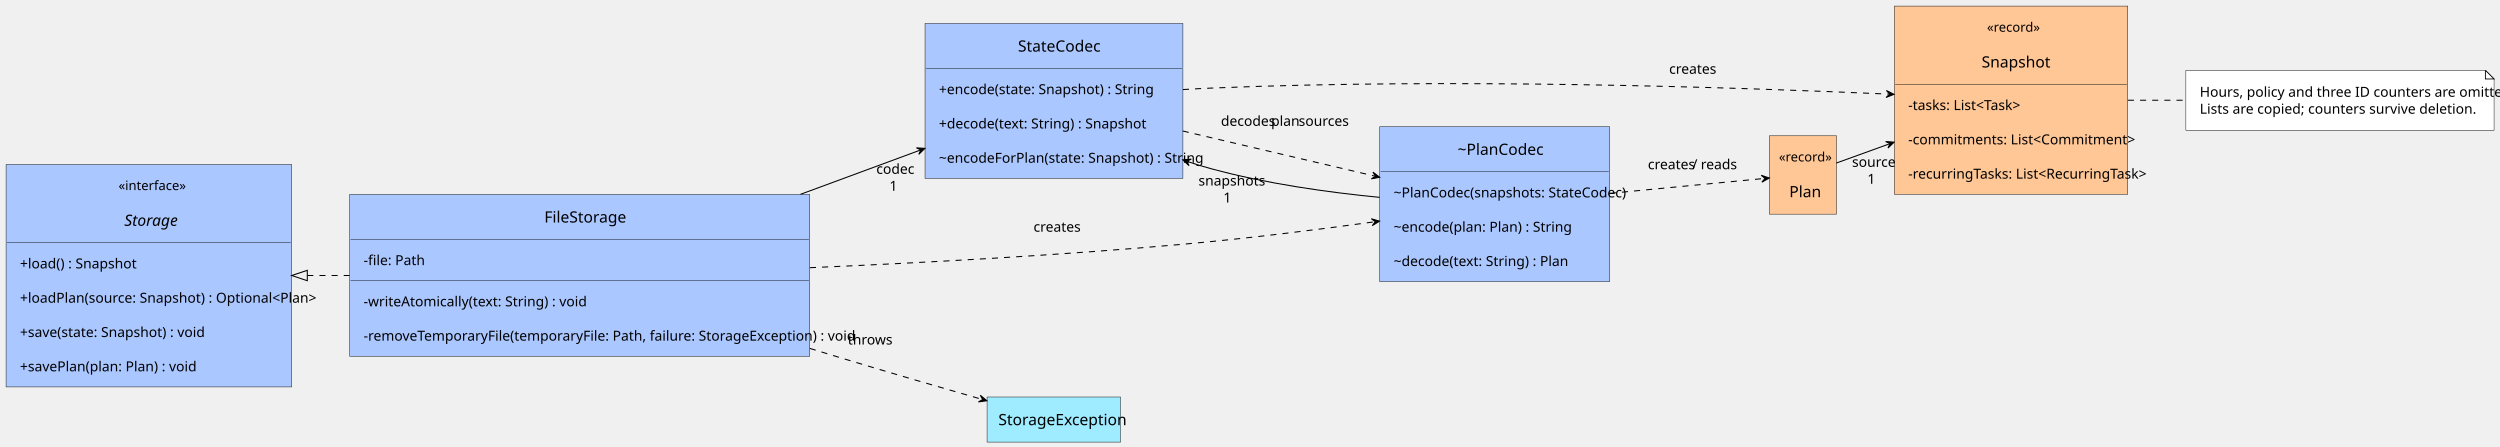
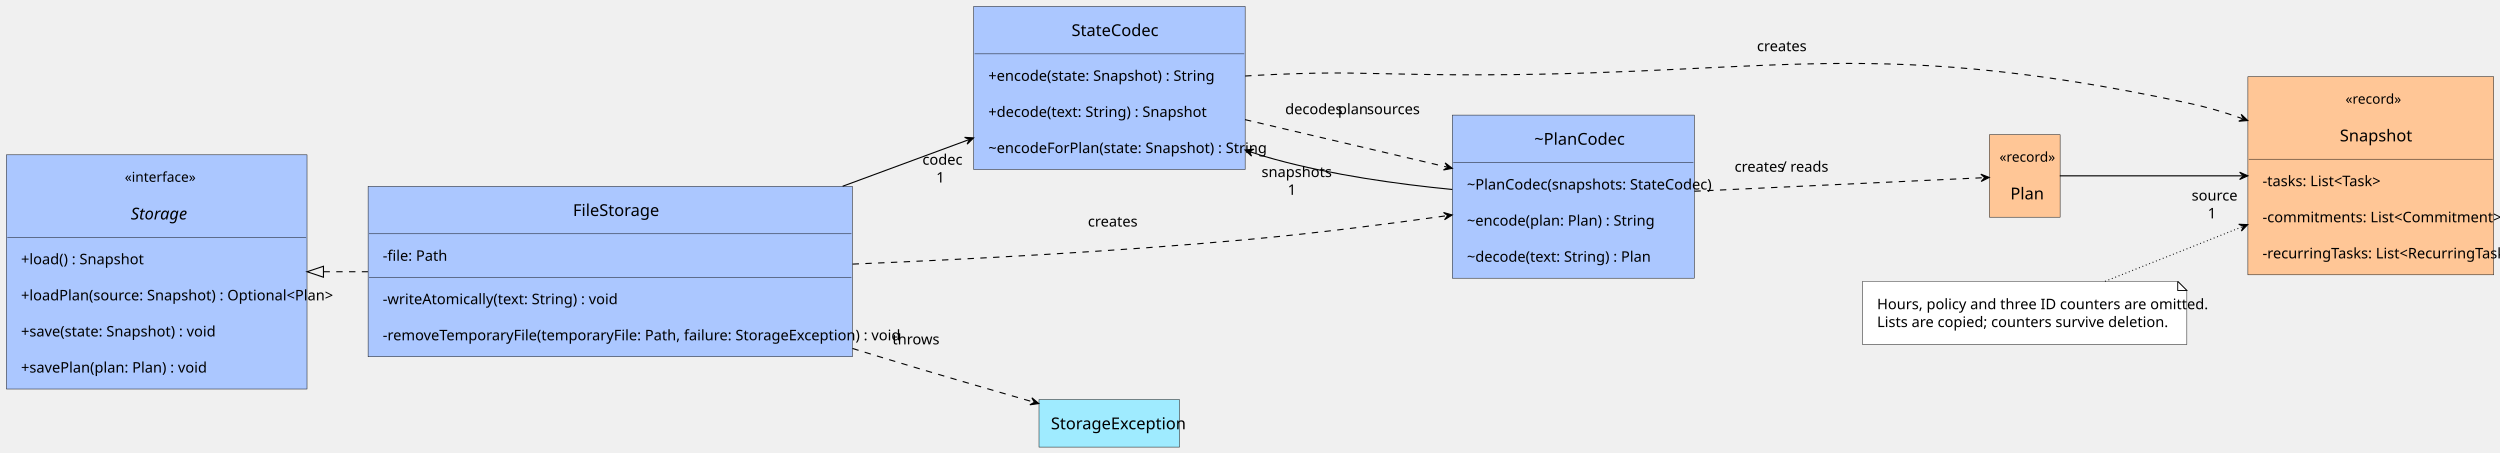
- <svg xmlns="http://www.w3.org/2000/svg" contentStyleType="text/css" data-diagram-type="CLASS" height="515px" preserveAspectRatio="none" style="width:2881px;height:515px;background:#FFFFFF;" version="1.1" viewBox="0 0 2881 515" width="2881px" zoomAndPan="magnify">
+ <svg xmlns="http://www.w3.org/2000/svg" contentstyletype="text/css" data-diagram-type="CLASS" height="495px" preserveAspectRatio="none" style="width:2737px;height:495px;background:#FFFFFF;" version="1.1" viewBox="0 0 2737 495" width="2737px" zoomAndPan="magnify">
  <defs />
  <g>
    <g class="entity" data-entity="Storage" data-source-line="5" data-uid="ent0002" id="entity_Storage">
-       <rect fill="#ABC7FF" height="256.408" style="stroke:#000000;stroke-width:0.5;" width="329.125" x="7" y="189.5" />
-       <text fill="#000000" font-family="Calibri" font-size="15" lengthAdjust="spacing" textLength="69.976" x="136.575" y="219.06">«interface»</text>
-       <text fill="#000000" font-family="Calibri" font-size="18" font-style="italic" lengthAdjust="spacing" textLength="56.681" x="143.222" y="260.283">Storage</text>
-       <line style="stroke:#000000;stroke-width:0.5;" x1="8" x2="335.125" y1="279.783" y2="279.783" />
-       <text fill="#000000" font-family="Calibri" font-size="16" lengthAdjust="spacing" textLength="117.656" x="23" y="309.315">+load() : Snapshot</text>
-       <text fill="#000000" font-family="Calibri" font-size="16" lengthAdjust="spacing" textLength="297.125" x="23" y="348.846">+loadPlan(source: Snapshot) : Optional&lt;Plan&gt;</text>
-       <text fill="#000000" font-family="Calibri" font-size="16" lengthAdjust="spacing" textLength="186.828" x="23" y="388.377">+save(state: Snapshot) : void</text>
-       <text fill="#000000" font-family="Calibri" font-size="16" lengthAdjust="spacing" textLength="178.102" x="23" y="427.908">+savePlan(plan: Plan) : void</text>
+       <rect fill="#ABC7FF" height="256.408" style="stroke:#000000;stroke-width:0.5;" width="329.125" x="7" y="169.5" />
+       <text fill="#000000" font-family="Calibri" font-size="15" lengthAdjust="spacing" textLength="69.976" x="136.575" y="199.06">«interface»</text>
+       <text fill="#000000" font-family="Calibri" font-size="18" font-style="italic" lengthAdjust="spacing" textLength="56.681" x="143.222" y="240.283">Storage</text>
+       <line style="stroke:#000000;stroke-width:0.5;" x1="8" x2="335.125" y1="259.783" y2="259.783" />
+       <text fill="#000000" font-family="Calibri" font-size="16" lengthAdjust="spacing" textLength="117.656" x="23" y="289.315">+load() : Snapshot</text>
+       <text fill="#000000" font-family="Calibri" font-size="16" lengthAdjust="spacing" textLength="297.125" x="23" y="328.846">+loadPlan(source: Snapshot) : Optional&lt;Plan&gt;</text>
+       <text fill="#000000" font-family="Calibri" font-size="16" lengthAdjust="spacing" textLength="186.828" x="23" y="368.377">+save(state: Snapshot) : void</text>
+       <text fill="#000000" font-family="Calibri" font-size="16" lengthAdjust="spacing" textLength="178.102" x="23" y="407.908">+savePlan(plan: Plan) : void</text>
    </g>
    <g class="entity" data-entity="FileStorage" data-source-line="11" data-uid="ent0003" id="entity_FileStorage">
-       <rect fill="#ABC7FF" height="186.566" style="stroke:#000000;stroke-width:0.5;" width="530.141" x="403" y="224" />
-       <text fill="#000000" font-family="Calibri" font-size="18" lengthAdjust="spacing" textLength="81.606" x="627.267" y="256.473">FileStorage</text>
-       <line style="stroke:#000000;stroke-width:0.5;" x1="404" x2="932.141" y1="275.973" y2="275.973" />
-       <text fill="#000000" font-family="Calibri" font-size="16" lengthAdjust="spacing" textLength="62.68" x="419" y="305.504">-file: Path</text>
-       <line style="stroke:#000000;stroke-width:0.5;" x1="404" x2="932.141" y1="323.504" y2="323.504" />
-       <text fill="#000000" font-family="Calibri" font-size="16" lengthAdjust="spacing" textLength="227.797" x="419" y="353.035">-writeAtomically(text: String) : void</text>
-       <text fill="#000000" font-family="Calibri" font-size="16" lengthAdjust="spacing" textLength="498.141" x="419" y="392.566">-removeTemporaryFile(temporaryFile: Path, failure: StorageException) : void</text>
+       <rect fill="#ABC7FF" height="186.566" style="stroke:#000000;stroke-width:0.5;" width="530.141" x="403" y="204" />
+       <text fill="#000000" font-family="Calibri" font-size="18" lengthAdjust="spacing" textLength="81.606" x="627.267" y="236.473">FileStorage</text>
+       <line style="stroke:#000000;stroke-width:0.5;" x1="404" x2="932.141" y1="255.973" y2="255.973" />
+       <text fill="#000000" font-family="Calibri" font-size="16" lengthAdjust="spacing" textLength="62.68" x="419" y="285.504">-file: Path</text>
+       <line style="stroke:#000000;stroke-width:0.5;" x1="404" x2="932.141" y1="303.504" y2="303.504" />
+       <text fill="#000000" font-family="Calibri" font-size="16" lengthAdjust="spacing" textLength="227.797" x="419" y="333.035">-writeAtomically(text: String) : void</text>
+       <text fill="#000000" font-family="Calibri" font-size="16" lengthAdjust="spacing" textLength="498.141" x="419" y="372.566">-removeTemporaryFile(temporaryFile: Path, failure: StorageException) : void</text>
    </g>
    <g class="entity" data-entity="StateCodec" data-source-line="16" data-uid="ent0004" id="entity_StateCodec">
-       <rect fill="#ABC7FF" height="178.566" style="stroke:#000000;stroke-width:0.5;" width="297.188" x="1066" y="27" />
-       <text fill="#000000" font-family="Calibri" font-size="18" lengthAdjust="spacing" textLength="83.022" x="1173.083" y="59.473">StateCodec</text>
-       <line style="stroke:#000000;stroke-width:0.5;" x1="1067" x2="1362.188" y1="78.973" y2="78.973" />
-       <text fill="#000000" font-family="Calibri" font-size="16" lengthAdjust="spacing" textLength="215.812" x="1082" y="108.504">+encode(state: Snapshot) : String</text>
-       <text fill="#000000" font-family="Calibri" font-size="16" lengthAdjust="spacing" textLength="208.82" x="1082" y="148.035">+decode(text: String) : Snapshot</text>
-       <text fill="#000000" font-family="Calibri" font-size="16" lengthAdjust="spacing" textLength="265.188" x="1082" y="187.566">~encodeForPlan(state: Snapshot) : String</text>
+       <rect fill="#ABC7FF" height="178.566" style="stroke:#000000;stroke-width:0.5;" width="297.188" x="1066" y="7" />
+       <text fill="#000000" font-family="Calibri" font-size="18" lengthAdjust="spacing" textLength="83.022" x="1173.083" y="39.473">StateCodec</text>
+       <line style="stroke:#000000;stroke-width:0.5;" x1="1067" x2="1362.188" y1="58.973" y2="58.973" />
+       <text fill="#000000" font-family="Calibri" font-size="16" lengthAdjust="spacing" textLength="215.812" x="1082" y="88.504">+encode(state: Snapshot) : String</text>
+       <text fill="#000000" font-family="Calibri" font-size="16" lengthAdjust="spacing" textLength="208.82" x="1082" y="128.035">+decode(text: String) : Snapshot</text>
+       <text fill="#000000" font-family="Calibri" font-size="16" lengthAdjust="spacing" textLength="265.188" x="1082" y="167.566">~encodeForPlan(state: Snapshot) : String</text>
    </g>
    <g class="entity" data-entity="PlanCodec" data-source-line="21" data-uid="ent0005" id="entity_PlanCodec">
-       <rect fill="#ABC7FF" height="178.566" style="stroke:#000000;stroke-width:0.5;" width="264.93" x="1590" y="146" />
-       <text fill="#000000" font-family="Calibri" font-size="18" lengthAdjust="spacing" textLength="85.588" x="1679.671" y="178.473">~PlanCodec</text>
-       <line style="stroke:#000000;stroke-width:0.5;" x1="1591" x2="1853.93" y1="197.973" y2="197.973" />
-       <text fill="#000000" font-family="Calibri" font-size="16" lengthAdjust="spacing" textLength="232.93" x="1606" y="227.504">~PlanCodec(snapshots: StateCodec)</text>
-       <text fill="#000000" font-family="Calibri" font-size="16" lengthAdjust="spacing" textLength="179.078" x="1606" y="267.035">~encode(plan: Plan) : String</text>
-       <text fill="#000000" font-family="Calibri" font-size="16" lengthAdjust="spacing" textLength="176.539" x="1606" y="306.566">~decode(text: String) : Plan</text>
+       <rect fill="#ABC7FF" height="178.566" style="stroke:#000000;stroke-width:0.5;" width="264.93" x="1590" y="126" />
+       <text fill="#000000" font-family="Calibri" font-size="18" lengthAdjust="spacing" textLength="85.588" x="1679.671" y="158.473">~PlanCodec</text>
+       <line style="stroke:#000000;stroke-width:0.5;" x1="1591" x2="1853.93" y1="177.973" y2="177.973" />
+       <text fill="#000000" font-family="Calibri" font-size="16" lengthAdjust="spacing" textLength="232.93" x="1606" y="207.504">~PlanCodec(snapshots: StateCodec)</text>
+       <text fill="#000000" font-family="Calibri" font-size="16" lengthAdjust="spacing" textLength="179.078" x="1606" y="247.035">~encode(plan: Plan) : String</text>
+       <text fill="#000000" font-family="Calibri" font-size="16" lengthAdjust="spacing" textLength="176.539" x="1606" y="286.566">~decode(text: String) : Plan</text>
    </g>
    <g class="entity" data-entity="StorageException" data-source-line="26" data-uid="ent0006" id="entity_StorageException">
-       <rect fill="#9FEBFF" height="51.973" style="stroke:#000000;stroke-width:0.5;" width="153.837" x="1137.5" y="457.5" />
-       <text fill="#000000" font-family="Calibri" font-size="18" lengthAdjust="spacing" textLength="127.837" x="1150.5" y="489.973">StorageException</text>
+       <rect fill="#9FEBFF" height="51.973" style="stroke:#000000;stroke-width:0.5;" width="153.837" x="1137.5" y="437.5" />
+       <text fill="#000000" font-family="Calibri" font-size="18" lengthAdjust="spacing" textLength="127.837" x="1150.5" y="469.973">StorageException</text>
    </g>
    <g class="entity" data-entity="Snapshot" data-source-line="27" data-uid="ent0007" id="entity_Snapshot">
-       <rect fill="#FFC696" height="216.877" style="stroke:#000000;stroke-width:0.5;" width="269.055" x="2183" y="7" />
-       <text fill="#000000" font-family="Calibri" font-size="15" lengthAdjust="spacing" textLength="55.422" x="2289.816" y="36.56">«record»</text>
-       <text fill="#000000" font-family="Calibri" font-size="18" lengthAdjust="spacing" textLength="67.825" x="2283.615" y="77.783">Snapshot</text>
-       <line style="stroke:#000000;stroke-width:0.5;" x1="2184" x2="2451.055" y1="97.283" y2="97.283" />
-       <text fill="#000000" font-family="Calibri" font-size="16" lengthAdjust="spacing" textLength="112.555" x="2199" y="126.814">-tasks: List&lt;Task&gt;</text>
-       <text fill="#000000" font-family="Calibri" font-size="16" lengthAdjust="spacing" textLength="227.383" x="2199" y="166.346">-commitments: List&lt;Commitment&gt;</text>
-       <text fill="#000000" font-family="Calibri" font-size="16" lengthAdjust="spacing" textLength="237.055" x="2199" y="205.877">-recurringTasks: List&lt;RecurringTask&gt;</text>
+       <rect fill="#FFC696" height="216.877" style="stroke:#000000;stroke-width:0.5;" width="269.055" x="2461" y="84" />
+       <text fill="#000000" font-family="Calibri" font-size="15" lengthAdjust="spacing" textLength="55.422" x="2567.816" y="113.561">«record»</text>
+       <text fill="#000000" font-family="Calibri" font-size="18" lengthAdjust="spacing" textLength="67.825" x="2561.615" y="154.783">Snapshot</text>
+       <line style="stroke:#000000;stroke-width:0.5;" x1="2462" x2="2729.055" y1="174.283" y2="174.283" />
+       <text fill="#000000" font-family="Calibri" font-size="16" lengthAdjust="spacing" textLength="112.555" x="2477" y="203.815">-tasks: List&lt;Task&gt;</text>
+       <text fill="#000000" font-family="Calibri" font-size="16" lengthAdjust="spacing" textLength="227.383" x="2477" y="243.346">-commitments: List&lt;Commitment&gt;</text>
+       <text fill="#000000" font-family="Calibri" font-size="16" lengthAdjust="spacing" textLength="237.055" x="2477" y="282.877">-recurringTasks: List&lt;RecurringTask&gt;</text>
    </g>
    <g class="entity" data-entity="Plan" data-source-line="32" data-uid="ent0008" id="entity_Plan">
-       <rect fill="#FFC696" height="90.283" style="stroke:#000000;stroke-width:0.5;" width="77.422" x="2039" y="156.5" />
-       <text fill="#000000" font-family="Calibri" font-size="15" lengthAdjust="spacing" textLength="55.422" x="2050" y="186.06">«record»</text>
-       <text fill="#000000" font-family="Calibri" font-size="18" lengthAdjust="spacing" textLength="31.509" x="2061.957" y="227.283">Plan</text>
+       <rect fill="#FFC696" height="90.283" style="stroke:#000000;stroke-width:0.5;" width="77.422" x="2178" y="147.5" />
+       <text fill="#000000" font-family="Calibri" font-size="15" lengthAdjust="spacing" textLength="55.422" x="2189" y="177.06">«record»</text>
+       <text fill="#000000" font-family="Calibri" font-size="18" lengthAdjust="spacing" textLength="31.509" x="2200.957" y="218.283">Plan</text>
    </g>
    <g class="entity" data-entity="SnapshotNote" data-source-line="45" data-uid="ent0018" id="entity_SnapshotNote">
-       <path d="M2519,81 L2519,150.062 L2874.164,150.062 L2874.164,91 L2864.164,81 L2519,81" fill="#FFFFFF" style="stroke:#000000;stroke-width:0.5;" />
-       <path d="M2864.164,81 L2864.164,91 L2874.164,91 L2864.164,81" fill="#FFFFFF" style="stroke:#000000;stroke-width:1;" />
-       <text fill="#000000" font-family="Calibri" font-size="16" lengthAdjust="spacing" textLength="314.164" x="2535" y="111.531">Hours, policy and three ID counters are omitted.</text>
-       <text fill="#000000" font-family="Calibri" font-size="16" lengthAdjust="spacing" textLength="276.906" x="2535" y="131.062">Lists are copied; counters survive deletion.</text>
+       <path d="M2039,308 L2039,377.062 L2394.164,377.062 L2394.164,318 L2384.164,308 L2039,308" fill="#FFFFFF" style="stroke:#000000;stroke-width:0.5;" />
+       <path d="M2384.164,308 L2384.164,318 L2394.164,318 L2384.164,308" fill="#FFFFFF" style="stroke:#000000;stroke-width:1;" />
+       <text fill="#000000" font-family="Calibri" font-size="16" lengthAdjust="spacing" textLength="314.164" x="2055" y="338.531">Hours, policy and three ID counters are omitted.</text>
+       <text fill="#000000" font-family="Calibri" font-size="16" lengthAdjust="spacing" textLength="276.906" x="2055" y="358.062">Lists are copied; counters survive deletion.</text>
    </g>
    <g class="link" data-entity-1="Storage" data-entity-2="FileStorage" data-source-line="34" data-uid="lnk9" id="link_Storage_FileStorage">
-       <path codeLine="34" d="M354.13,317.5 C375.65,317.5 380.12,317.5 402.78,317.5" fill="none" id="Storage-backto-FileStorage" style="stroke:#000000;stroke-width:1.2;stroke-dasharray:7,7;" />
-       <polygon fill="none" points="336.13,317.5,354.13,323.5,354.13,311.5,336.13,317.5" style="stroke:#000000;stroke-width:1.2;" />
+       <path codeline="34" d="M354.13,297.5 C375.65,297.5 380.12,297.5 402.78,297.5" fill="none" id="Storage-backto-FileStorage" style="stroke:#000000;stroke-width:1.2;stroke-dasharray:7,7;" />
+       <polygon fill="none" points="336.13,297.5,354.13,303.5,354.13,291.5,336.13,297.5" style="stroke:#000000;stroke-width:1.2;" />
    </g>
    <g class="link" data-entity-1="FileStorage" data-entity-2="StateCodec" data-source-line="35" data-uid="lnk10" id="link_FileStorage_StateCodec">
-       <path codeLine="35" d="M922.52,223.91 C971.63,205.78 1015.941,189.428 1060.251,173.068" fill="none" id="FileStorage-to-StateCodec" style="stroke:#000000;stroke-width:1.2;" />
-       <polygon fill="#000000" points="1065.88,170.99,1056.052,170.355,1061.189,172.722,1058.822,177.86,1065.88,170.99" style="stroke:#000000;stroke-width:1.2;" />
-       <text fill="#000000" font-family="Calibri" font-size="16" lengthAdjust="spacing" textLength="38.336" x="1009.835" y="200.338">codec</text>
-       <text fill="#000000" font-family="Calibri" font-size="16" lengthAdjust="spacing" textLength="8.109" x="1024.948" y="219.869">1</text>
+       <path codeline="35" d="M922.52,203.91 C971.63,185.78 1015.941,169.428 1060.251,153.068" fill="none" id="FileStorage-to-StateCodec" style="stroke:#000000;stroke-width:1.2;" />
+       <polygon fill="#000000" points="1065.88,150.99,1056.052,150.355,1061.189,152.722,1058.822,157.86,1065.88,150.99" style="stroke:#000000;stroke-width:1.2;" />
+       <text fill="#000000" font-family="Calibri" font-size="16" lengthAdjust="spacing" textLength="38.336" x="1009.835" y="180.338">codec</text>
+       <text fill="#000000" font-family="Calibri" font-size="16" lengthAdjust="spacing" textLength="8.109" x="1024.948" y="199.869">1</text>
    </g>
    <g class="link" data-entity-1="FileStorage" data-entity-2="PlanCodec" data-source-line="36" data-uid="lnk11" id="link_FileStorage_PlanCodec">
-       <path codeLine="36" d="M933.38,308.5 C1063.02,302.88 1221.36,294.24 1363,281.5 C1438.31,274.72 1516.206,264.959 1583.866,255.639" fill="none" id="FileStorage-to-PlanCodec" style="stroke:#000000;stroke-width:1.2;stroke-dasharray:7,7;" />
-       <polygon fill="#000000" points="1589.81,254.82,1580.348,252.085,1584.857,255.502,1581.44,260.011,1589.81,254.82" style="stroke:#000000;stroke-width:1.2;" />
-       <text fill="#000000" font-family="Calibri" font-size="16" lengthAdjust="spacing" textLength="47.547" x="1191" y="267.031">creates</text>
+       <path codeline="36" d="M933.4,289.14 C1063.04,283.77 1221.38,275.33 1363,262.5 C1438.33,255.67 1516.239,245.697 1583.889,236.167" fill="none" id="FileStorage-to-PlanCodec" style="stroke:#000000;stroke-width:1.2;stroke-dasharray:7,7;" />
+       <polygon fill="#000000" points="1589.83,235.33,1580.36,232.625,1584.879,236.028,1581.476,240.546,1589.83,235.33" style="stroke:#000000;stroke-width:1.2;" />
+       <text fill="#000000" font-family="Calibri" font-size="16" lengthAdjust="spacing" textLength="47.547" x="1191" y="248.031">creates</text>
    </g>
    <g class="link" data-entity-1="PlanCodec" data-entity-2="StateCodec" data-source-line="37" data-uid="lnk12" id="link_PlanCodec_StateCodec">
-       <path codeLine="37" d="M1589.97,227.44 C1530.04,221.61 1458.64,211.61 1396,194.5 C1385.13,191.53 1379.736,190.003 1368.706,186.163" fill="none" id="PlanCodec-to-StateCodec" style="stroke:#000000;stroke-width:1.2;" />
-       <polygon fill="#000000" points="1363.04,184.19,1370.225,190.927,1367.762,185.834,1372.855,183.371,1363.04,184.19" style="stroke:#000000;stroke-width:1.2;" />
-       <text fill="#000000" font-family="Calibri" font-size="16" lengthAdjust="spacing" textLength="65.453" x="1381.105" y="213.832">snapshots</text>
-       <text fill="#000000" font-family="Calibri" font-size="16" lengthAdjust="spacing" textLength="8.109" x="1409.777" y="233.363">1</text>
+       <path codeline="37" d="M1589.97,207.44 C1530.04,201.61 1458.64,191.61 1396,174.5 C1385.13,171.53 1379.736,170.003 1368.706,166.163" fill="none" id="PlanCodec-to-StateCodec" style="stroke:#000000;stroke-width:1.2;" />
+       <polygon fill="#000000" points="1363.04,164.19,1370.225,170.927,1367.762,165.834,1372.855,163.371,1363.04,164.19" style="stroke:#000000;stroke-width:1.2;" />
+       <text fill="#000000" font-family="Calibri" font-size="16" lengthAdjust="spacing" textLength="65.453" x="1381.105" y="193.832">snapshots</text>
+       <text fill="#000000" font-family="Calibri" font-size="16" lengthAdjust="spacing" textLength="8.109" x="1409.777" y="213.363">1</text>
    </g>
    <g class="link" data-entity-1="StateCodec" data-entity-2="PlanCodec" data-source-line="38" data-uid="lnk13" id="link_StateCodec_PlanCodec">
-       <path codeLine="38" d="M1363.02,150.97 C1423.19,165.05 1493.43,181.52 1557,196.5 C1567.71,199.02 1572.98,200.273 1584.13,202.903" fill="none" id="StateCodec-to-PlanCodec" style="stroke:#000000;stroke-width:1.2;stroke-dasharray:7,7;" />
-       <polygon fill="#000000" points="1589.97,204.28,1582.129,198.321,1585.103,203.132,1580.292,206.107,1589.97,204.28" style="stroke:#000000;stroke-width:1.2;" />
-       <text fill="#000000" font-family="Calibri" font-size="16" lengthAdjust="spacing" textLength="54.195" x="1407" y="145.031">decodes</text>
-       <text fill="#000000" font-family="Calibri" font-size="16" lengthAdjust="spacing" textLength="3.617" x="1461.195" y="145.031"> </text>
-       <text fill="#000000" font-family="Calibri" font-size="16" lengthAdjust="spacing" textLength="28.148" x="1464.812" y="145.031">plan</text>
-       <text fill="#000000" font-family="Calibri" font-size="16" lengthAdjust="spacing" textLength="3.617" x="1492.961" y="145.031"> </text>
-       <text fill="#000000" font-family="Calibri" font-size="16" lengthAdjust="spacing" textLength="49.664" x="1496.578" y="145.031">sources</text>
+       <path codeline="38" d="M1363.02,130.97 C1423.19,145.05 1493.43,161.52 1557,176.5 C1567.71,179.02 1572.98,180.273 1584.13,182.903" fill="none" id="StateCodec-to-PlanCodec" style="stroke:#000000;stroke-width:1.2;stroke-dasharray:7,7;" />
+       <polygon fill="#000000" points="1589.97,184.28,1582.129,178.321,1585.103,183.132,1580.292,186.107,1589.97,184.28" style="stroke:#000000;stroke-width:1.2;" />
+       <text fill="#000000" font-family="Calibri" font-size="16" lengthAdjust="spacing" textLength="54.195" x="1407" y="125.031">decodes</text>
+       <text fill="#000000" font-family="Calibri" font-size="16" lengthAdjust="spacing" textLength="3.617" x="1461.195" y="125.031"> </text>
+       <text fill="#000000" font-family="Calibri" font-size="16" lengthAdjust="spacing" textLength="28.148" x="1464.812" y="125.031">plan</text>
+       <text fill="#000000" font-family="Calibri" font-size="16" lengthAdjust="spacing" textLength="3.617" x="1492.961" y="125.031"> </text>
+       <text fill="#000000" font-family="Calibri" font-size="16" lengthAdjust="spacing" textLength="49.664" x="1496.578" y="125.031">sources</text>
    </g>
    <g class="link" data-entity-1="StateCodec" data-entity-2="Snapshot" data-source-line="39" data-uid="lnk14" id="link_StateCodec_Snapshot">
-       <path codeLine="39" d="M1363.19,103.22 C1374.29,102.53 1385.32,101.94 1396,101.5 C1675.66,89.9 1997.466,100.452 2176.676,108.452" fill="none" id="StateCodec-to-Snapshot" style="stroke:#000000;stroke-width:1.2;stroke-dasharray:7,7;" />
-       <polygon fill="#000000" points="2182.67,108.72,2173.857,104.323,2177.675,108.497,2173.501,112.315,2182.67,108.72" style="stroke:#000000;stroke-width:1.2;" />
-       <text fill="#000000" font-family="Calibri" font-size="16" lengthAdjust="spacing" textLength="47.547" x="1923.5" y="85.031">creates</text>
+       <path codeline="39" d="M1363.19,83.22 C1374.29,82.53 1385.32,81.94 1396,81.5 C1467.49,78.53 1485.45,80.42 1557,81.5 C1929.21,87.12 2029.94,34.82 2394,112.5 C2416.08,117.21 2433.229,122.123 2455.169,129.953" fill="none" id="StateCodec-to-Snapshot" style="stroke:#000000;stroke-width:1.2;stroke-dasharray:7,7;" />
+       <polygon fill="#000000" points="2460.82,131.97,2453.688,125.178,2456.111,130.289,2450.999,132.712,2460.82,131.97" style="stroke:#000000;stroke-width:1.2;" />
+       <text fill="#000000" font-family="Calibri" font-size="16" lengthAdjust="spacing" textLength="47.547" x="1923.5" y="56.031">creates</text>
    </g>
    <g class="link" data-entity-1="PlanCodec" data-entity-2="Plan" data-source-line="40" data-uid="lnk15" id="link_PlanCodec_Plan">
-       <path codeLine="40" d="M1855.2,222.82 C1920.83,216.49 1989.348,209.896 2032.998,205.686" fill="none" id="PlanCodec-to-Plan" style="stroke:#000000;stroke-width:1.2;stroke-dasharray:7,7;" />
-       <polygon fill="#000000" points="2038.97,205.11,2029.628,201.993,2033.993,205.59,2030.396,209.956,2038.97,205.11" style="stroke:#000000;stroke-width:1.2;" />
-       <text fill="#000000" font-family="Calibri" font-size="16" lengthAdjust="spacing" textLength="47.547" x="1899" y="195.031">creates</text>
-       <text fill="#000000" font-family="Calibri" font-size="16" lengthAdjust="spacing" textLength="3.617" x="1946.547" y="195.031"> </text>
-       <text fill="#000000" font-family="Calibri" font-size="16" lengthAdjust="spacing" textLength="6.18" x="1950.164" y="195.031">/</text>
-       <text fill="#000000" font-family="Calibri" font-size="16" lengthAdjust="spacing" textLength="3.617" x="1956.344" y="195.031"> </text>
-       <text fill="#000000" font-family="Calibri" font-size="16" lengthAdjust="spacing" textLength="35.867" x="1959.961" y="195.031">reads</text>
+       <path codeline="40" d="M1855.02,209.35 C1963.33,204.29 2103.756,197.72 2171.816,194.54" fill="none" id="PlanCodec-to-Plan" style="stroke:#000000;stroke-width:1.2;stroke-dasharray:7,7;" />
+       <polygon fill="#000000" points="2177.81,194.26,2168.633,190.684,2172.815,194.493,2169.006,198.676,2177.81,194.26" style="stroke:#000000;stroke-width:1.2;" />
+       <text fill="#000000" font-family="Calibri" font-size="16" lengthAdjust="spacing" textLength="47.547" x="1899" y="188.031">creates</text>
+       <text fill="#000000" font-family="Calibri" font-size="16" lengthAdjust="spacing" textLength="3.617" x="1946.547" y="188.031"> </text>
+       <text fill="#000000" font-family="Calibri" font-size="16" lengthAdjust="spacing" textLength="6.18" x="1950.164" y="188.031">/</text>
+       <text fill="#000000" font-family="Calibri" font-size="16" lengthAdjust="spacing" textLength="3.617" x="1956.344" y="188.031"> </text>
+       <text fill="#000000" font-family="Calibri" font-size="16" lengthAdjust="spacing" textLength="35.867" x="1959.961" y="188.031">reads</text>
    </g>
    <g class="link" data-entity-1="FileStorage" data-entity-2="StorageException" data-source-line="41" data-uid="lnk16" id="link_FileStorage_StorageException">
-       <path codeLine="41" d="M933.26,401.49 C944.31,404.89 955.26,408.24 966,411.5 C1023.27,428.89 1082.493,446.105 1131.493,460.165" fill="none" id="FileStorage-to-StorageException" style="stroke:#000000;stroke-width:1.2;stroke-dasharray:7,7;" />
-       <polygon fill="#000000" points="1137.26,461.82,1129.712,455.493,1132.454,460.441,1127.506,463.183,1137.26,461.82" style="stroke:#000000;stroke-width:1.2;" />
-       <text fill="#000000" font-family="Calibri" font-size="16" lengthAdjust="spacing" textLength="45.477" x="977" y="397.031">throws</text>
+       <path codeline="41" d="M933.26,381.49 C944.31,384.89 955.26,388.24 966,391.5 C1023.27,408.89 1082.493,426.105 1131.493,440.165" fill="none" id="FileStorage-to-StorageException" style="stroke:#000000;stroke-width:1.2;stroke-dasharray:7,7;" />
+       <polygon fill="#000000" points="1137.26,441.82,1129.712,435.493,1132.454,440.441,1127.506,443.183,1137.26,441.82" style="stroke:#000000;stroke-width:1.2;" />
+       <text fill="#000000" font-family="Calibri" font-size="16" lengthAdjust="spacing" textLength="45.477" x="977" y="377.031">throws</text>
    </g>
    <g class="link" data-entity-1="Plan" data-entity-2="Snapshot" data-source-line="42" data-uid="lnk17" id="link_Plan_Snapshot">
-       <path codeLine="42" d="M2116.21,187.87 C2134.76,181.17 2152.707,174.689 2177.147,165.859" fill="none" id="Plan-to-Snapshot" style="stroke:#000000;stroke-width:1.2;" />
-       <polygon fill="#000000" points="2182.79,163.82,2172.966,163.116,2178.088,165.519,2175.685,170.64,2182.79,163.82" style="stroke:#000000;stroke-width:1.2;" />
-       <text fill="#000000" font-family="Calibri" font-size="16" lengthAdjust="spacing" textLength="43.406" x="2134.279" y="192.264">source</text>
-       <text fill="#000000" font-family="Calibri" font-size="16" lengthAdjust="spacing" textLength="8.109" x="2151.928" y="211.796">1</text>
+       <path codeline="42" d="M2255.03,192.5 C2302.8,192.5 2381.91,192.5 2454.95,192.5" fill="none" id="Plan-to-Snapshot" style="stroke:#000000;stroke-width:1.2;" />
+       <polygon fill="#000000" points="2460.95,192.5,2451.95,188.5,2455.95,192.5,2451.95,196.5,2460.95,192.5" style="stroke:#000000;stroke-width:1.2;" />
+       <text fill="#000000" font-family="Calibri" font-size="16" lengthAdjust="spacing" textLength="43.406" x="2399.397" y="219.557">source</text>
+       <text fill="#000000" font-family="Calibri" font-size="16" lengthAdjust="spacing" textLength="8.109" x="2417.046" y="239.088">1</text>
    </g>
-     <g class="link" data-entity-1="Snapshot" data-entity-2="SnapshotNote" data-source-line="48" data-uid="lnk19" id="link_Snapshot_SnapshotNote">
-       <path codeLine="48" d="M2452.21,115.5 C2473.81,115.5 2496.46,115.5 2518.88,115.5" fill="none" id="Snapshot-SnapshotNote" style="stroke:#000000;stroke-width:1.2;stroke-dasharray:7,7;" />
+     <g class="link" data-entity-1="SnapshotNote" data-entity-2="Snapshot" data-source-line="48" data-uid="lnk19" id="link_SnapshotNote_Snapshot">
+       <path codeline="48" d="M2304.59,308 C2333.09,296.7 2364.9,284.08 2394,272.5 C2415.59,263.91 2432.907,257.012 2455.207,248.122" fill="none" id="SnapshotNote-to-Snapshot" style="stroke:#000000;stroke-width:1.2;stroke-dasharray:1,3;" />
+       <polygon fill="#000000" points="2460.78,245.9,2450.939,245.517,2456.135,247.752,2453.901,252.948,2460.78,245.9" style="stroke:#000000;stroke-width:1.2;" />
    </g>
  </g>
</svg>
